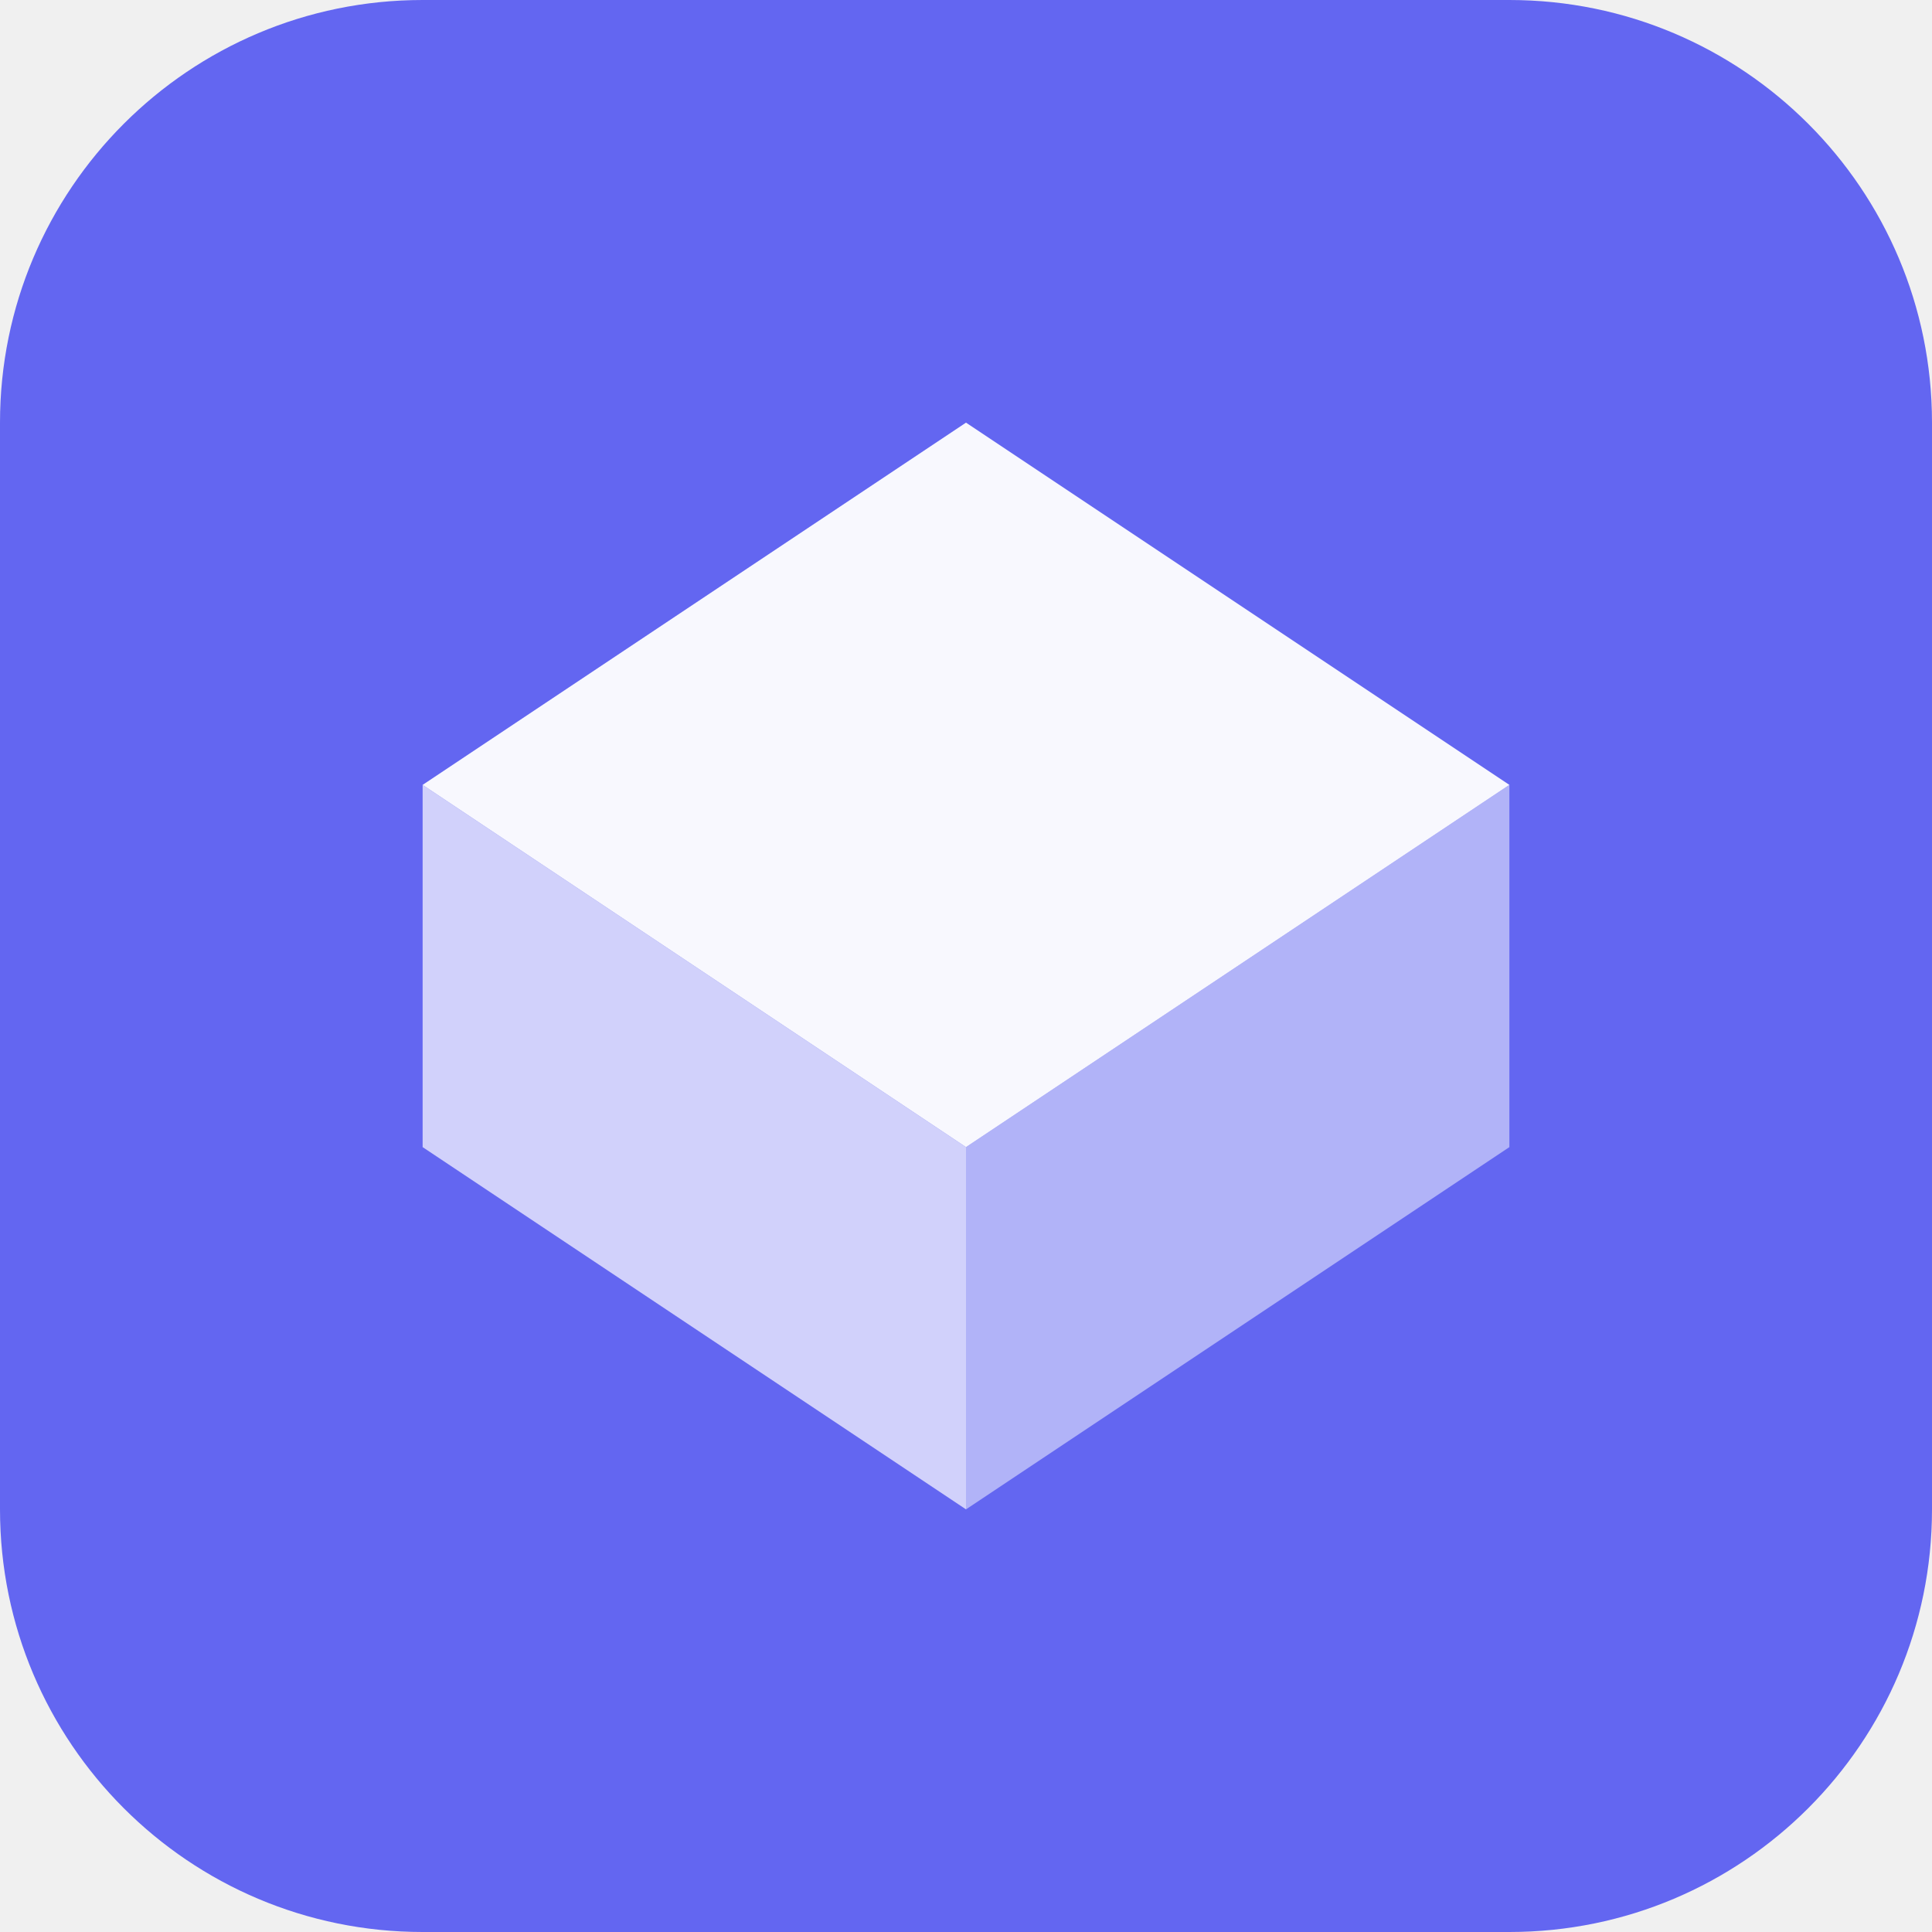
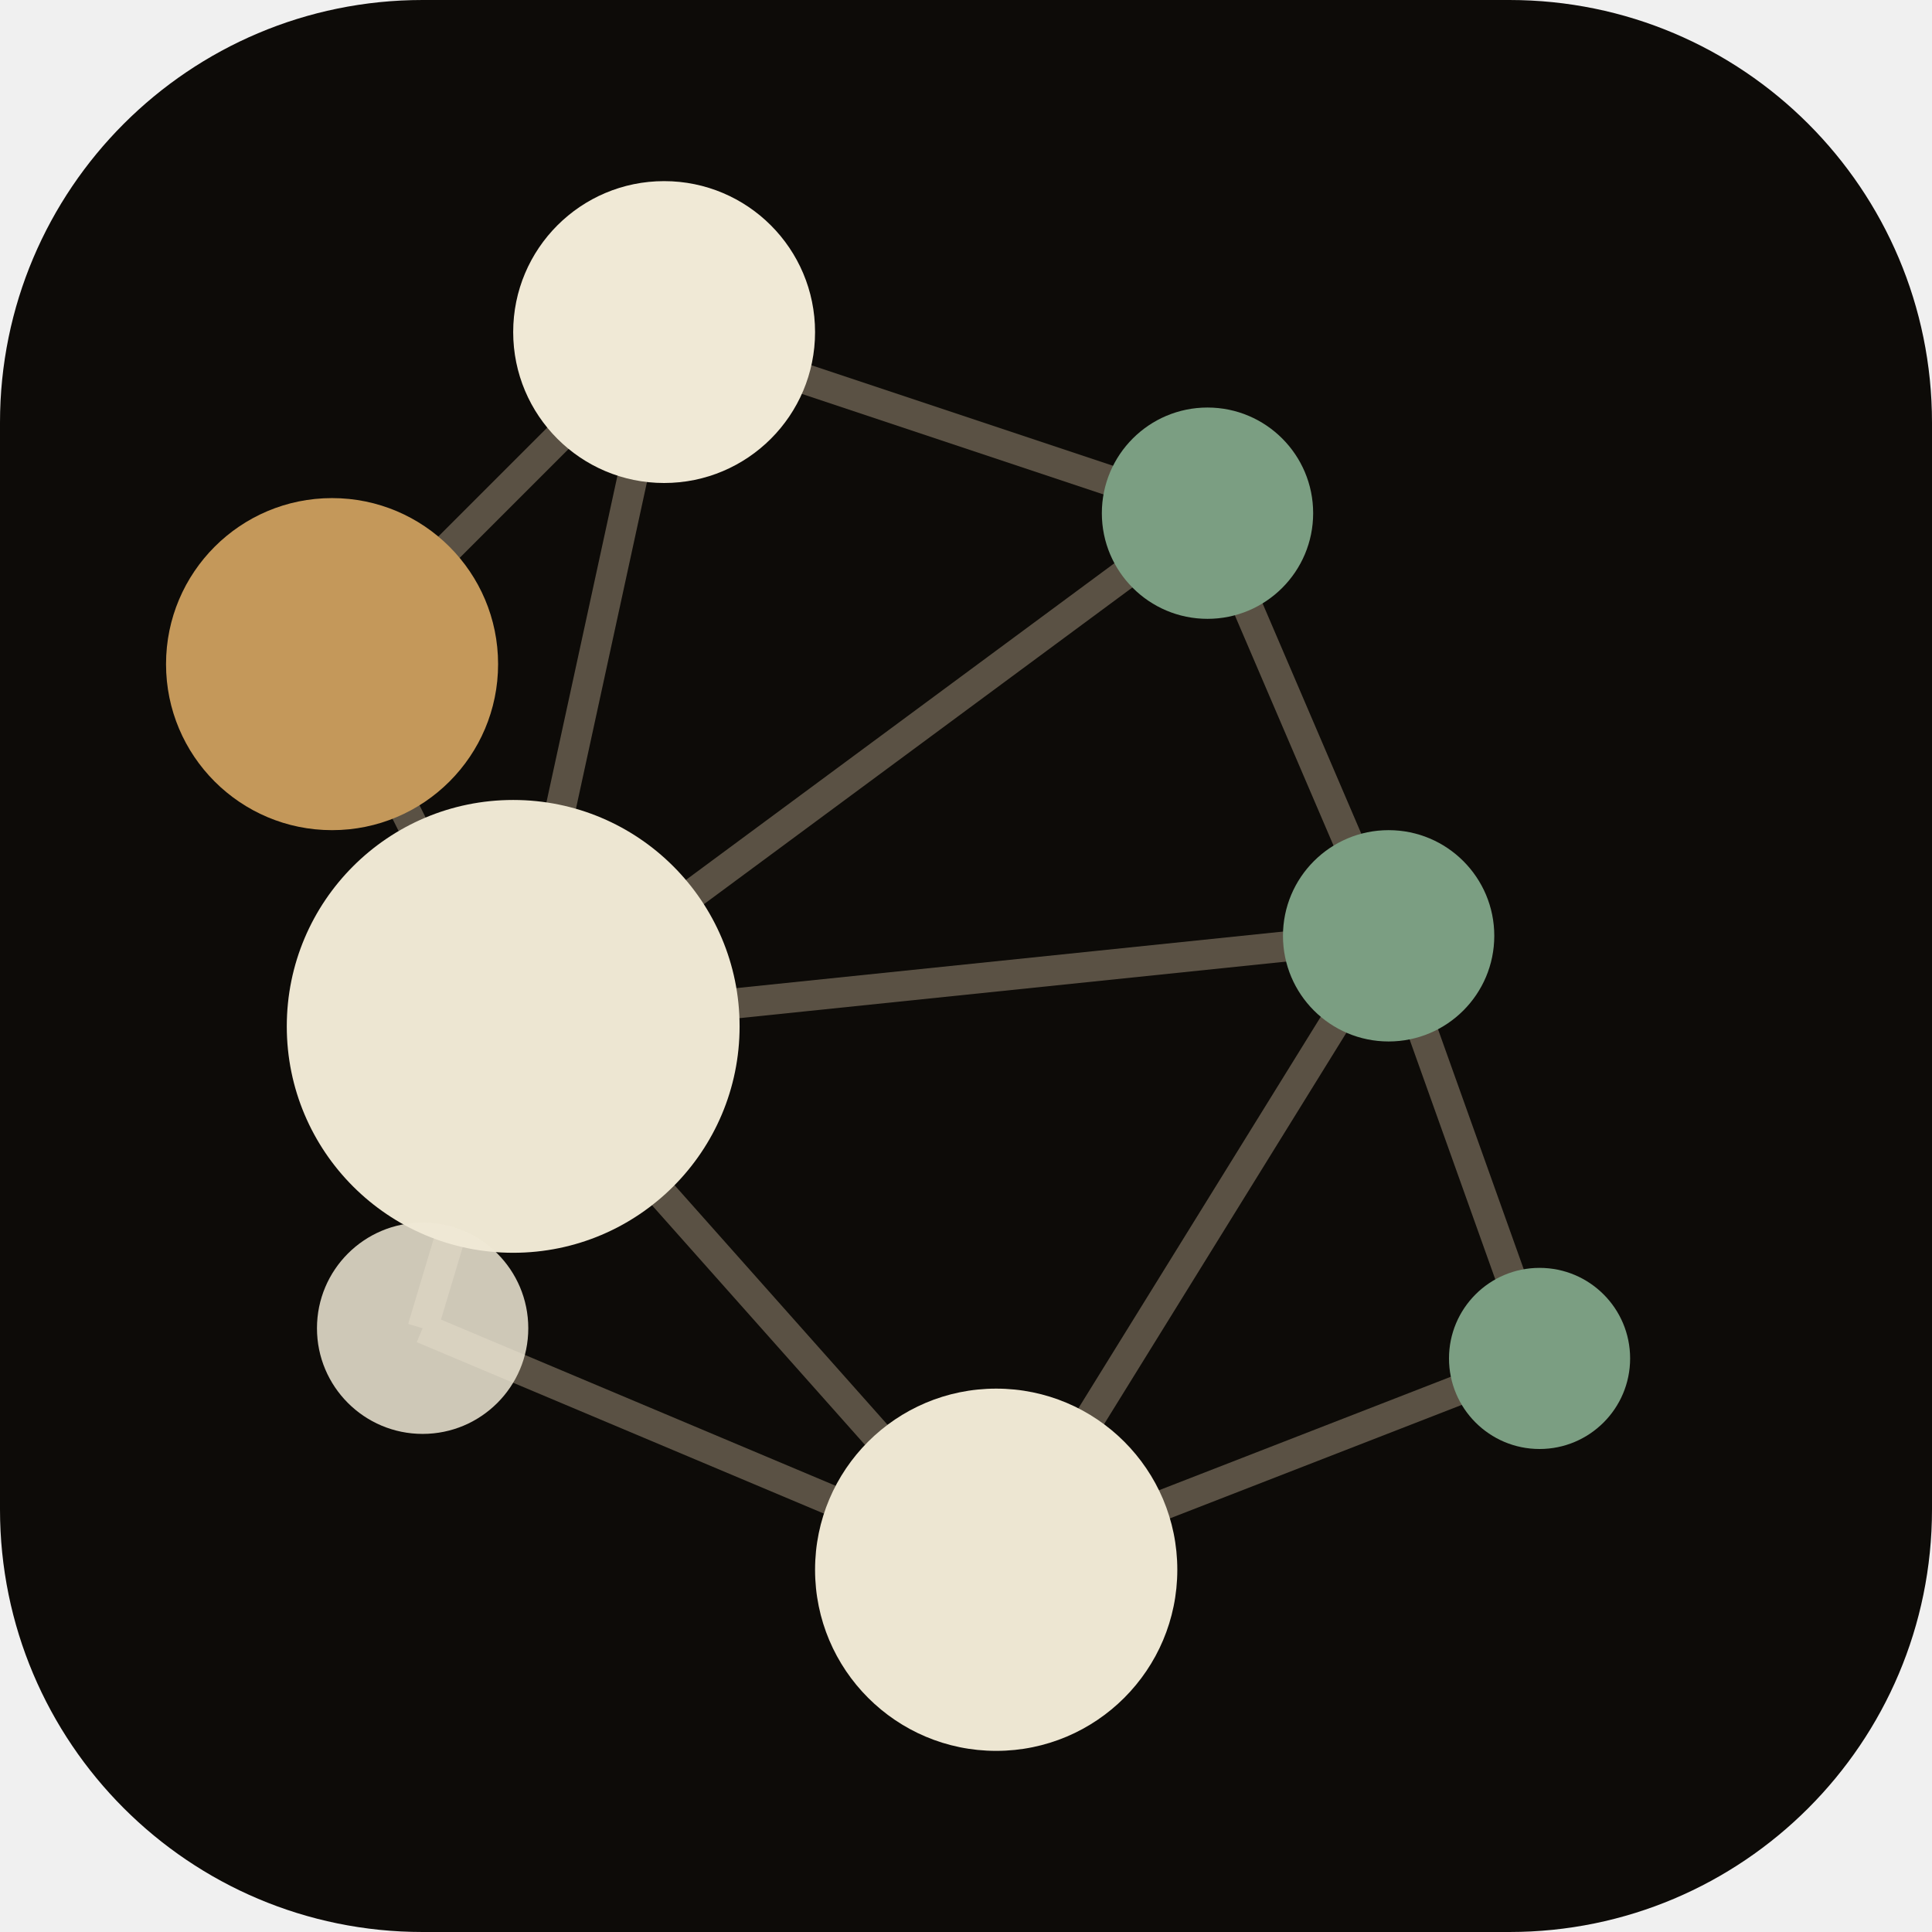
<svg xmlns="http://www.w3.org/2000/svg" viewBox="0 0 64 64" fill="none">
-   <rect width="64" height="64" rx="14" fill="#6366f1" />
-   <path d="M32 14 L14 26 L32 38 L50 26 Z" fill="#fff" opacity="0.95" />
-   <path d="M14 26 L14 38 L32 50 L32 38 Z" fill="#fff" opacity="0.7" />
-   <path d="M50 26 L50 38 L32 50 L32 38 Z" fill="#fff" opacity="0.5" />
+   <rect width="64" height="64" rx="14" fill="#0D0B08" />
+   <g stroke="#A89880" stroke-width="1" opacity="0.5">
+     <line x1="22" y1="11" x2="11" y2="22" />
+     <line x1="22" y1="11" x2="40" y2="17" />
+     <line x1="22" y1="11" x2="17" y2="34" />
+     <line x1="11" y1="22" x2="17" y2="34" />
+     <line x1="40" y1="17" x2="17" y2="34" />
+     <line x1="40" y1="17" x2="46" y2="31" />
+     <line x1="17" y1="34" x2="46" y2="31" />
+     <line x1="17" y1="34" x2="14" y2="44" />
+     <line x1="17" y1="34" x2="33" y2="52" />
+     <line x1="46" y1="31" x2="51" y2="45" />
+     <line x1="46" y1="31" x2="33" y2="52" />
+     <line x1="14" y1="44" x2="33" y2="52" />
+     <line x1="33" y1="52" x2="51" y2="45" />
+   </g>
+   <circle cx="22" cy="11" r="5" fill="#F0E9D6" />
+   <circle cx="17" cy="34" r="7.5" fill="#EDE6D2" />
+   <circle cx="33" cy="52" r="6" fill="#EDE6D2" />
+   <circle cx="11" cy="22" r="5.5" fill="#C4985A" />
+   <circle cx="14" cy="44" r="3.5" fill="#F0E9D6" opacity="0.85" />
+   <circle cx="40" cy="17" r="3.5" fill="#7B9E82" />
+   <circle cx="46" cy="31" r="3.5" fill="#7B9E82" />
+   <circle cx="51" cy="45" r="3" fill="#7B9E82" />
</svg>
